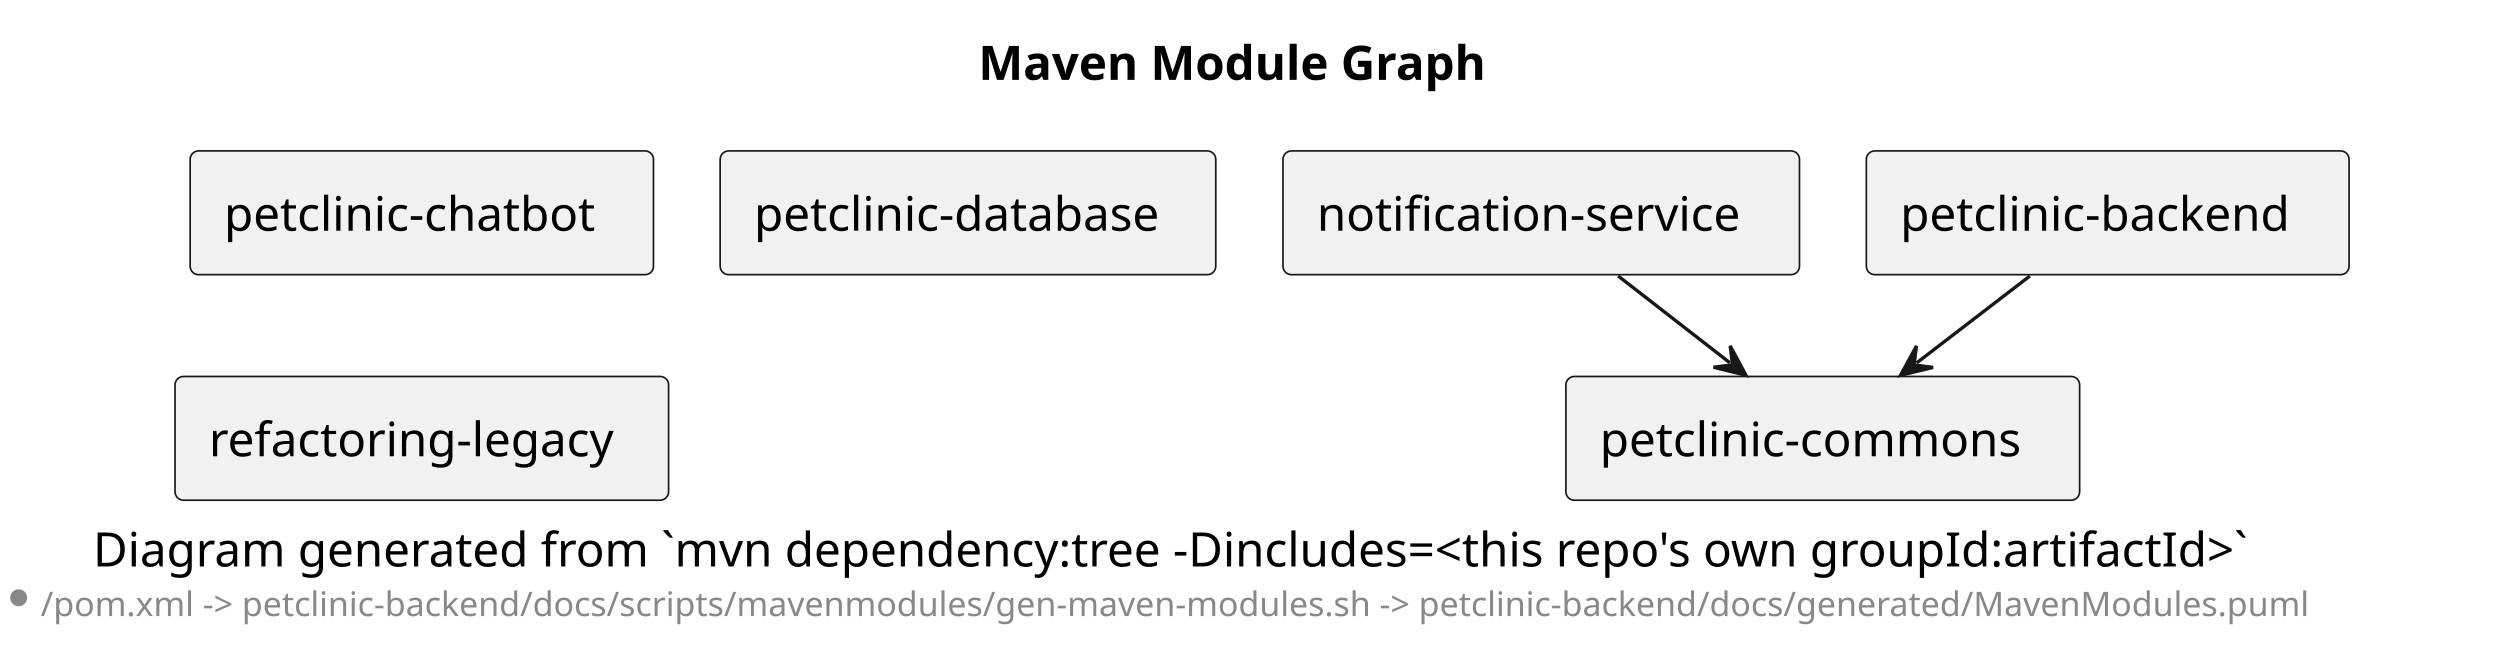
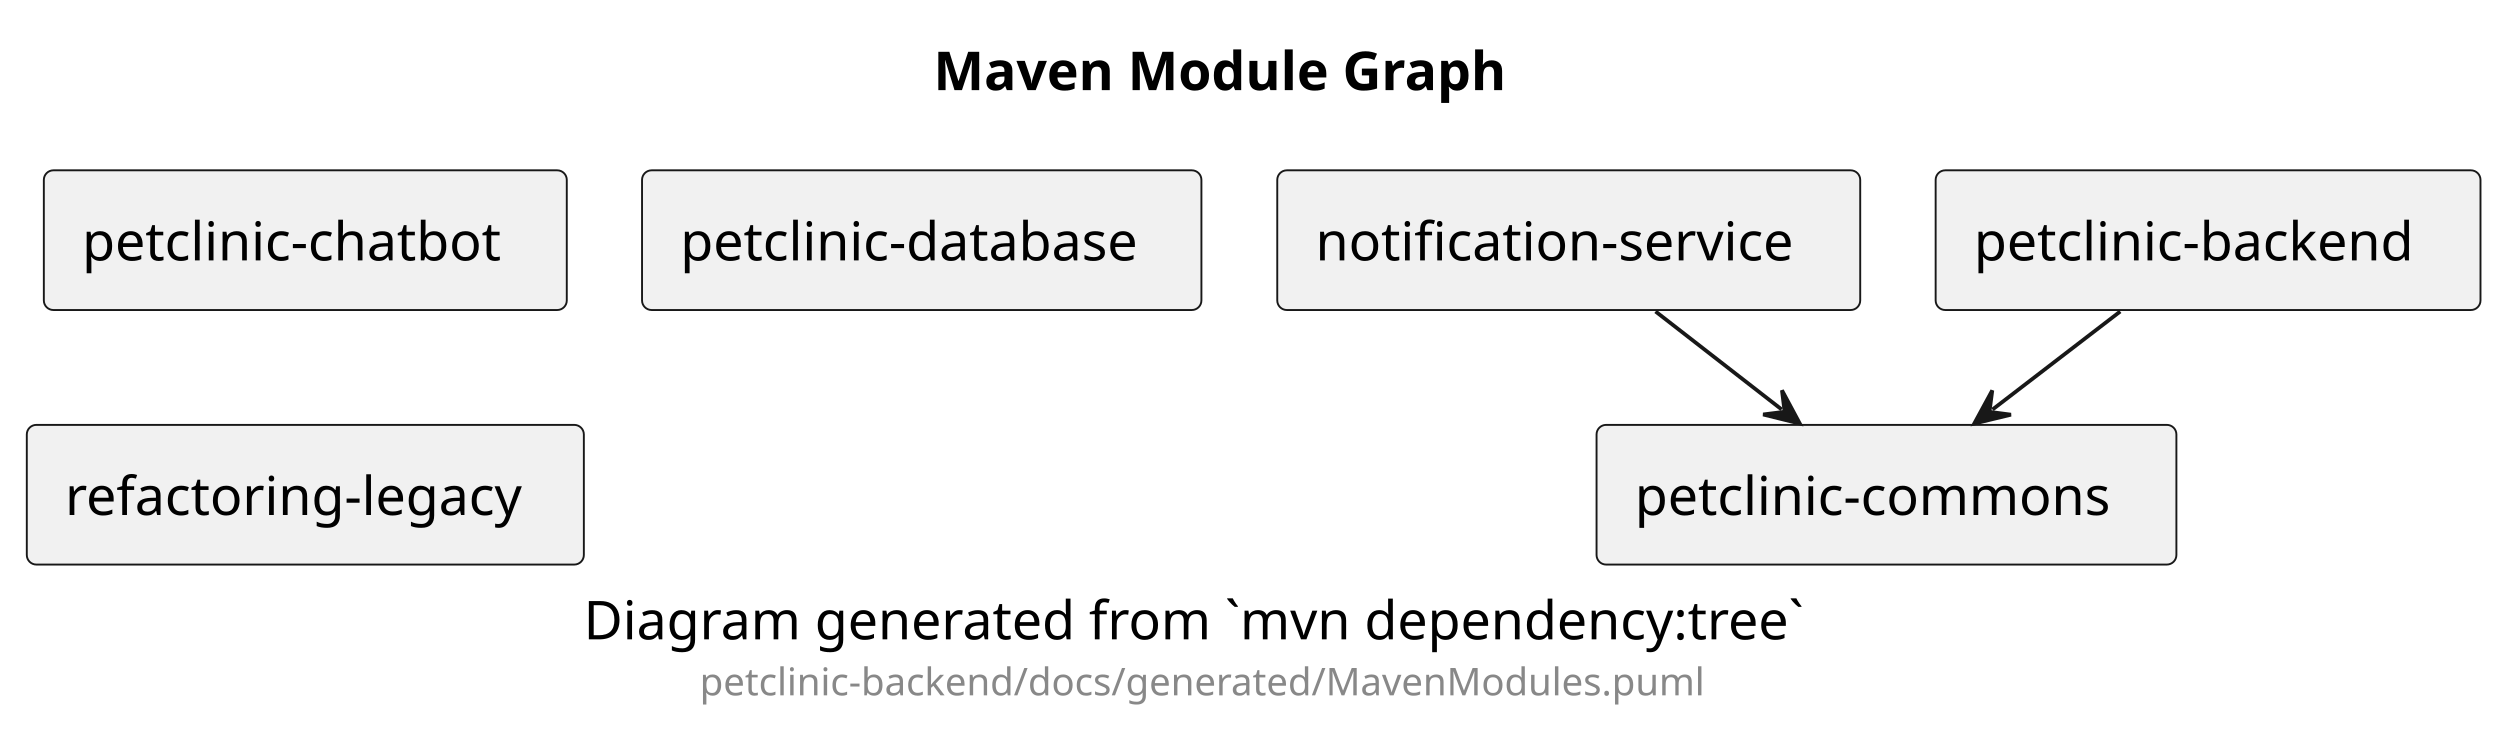
- <svg xmlns="http://www.w3.org/2000/svg" contentStyleType="text/css" data-diagram-type="DESCRIPTION" height="191px" preserveAspectRatio="none" style="width:737px;height:191px;background:#FFFFFF;" version="1.1" viewBox="0 0 737 191" width="737px" zoomAndPan="magnify">
+ <svg xmlns="http://www.w3.org/2000/svg" contentStyleType="text/css" data-diagram-type="DESCRIPTION" height="191px" preserveAspectRatio="none" style="width:653px;height:191px;background:#FFFFFF;" version="1.1" viewBox="0 0 653 191" width="653px" zoomAndPan="magnify">
  <defs />
  <g>
    <g class="title" data-source-line="2">
-       <text fill="#000000" font-family="sans-serif" font-size="14" font-weight="bold" lengthAdjust="spacing" textLength="152.25" x="288.43" y="23.535">Maven Module Graph</text>
+       <text fill="#000000" font-family="sans-serif" font-size="14" font-weight="bold" lengthAdjust="spacing" textLength="152.25" x="243.828" y="23.535">Maven Module Graph</text>
    </g>
    <g class="entity" data-qualified-name="notification_service" data-source-line="11" id="ent0002">
-       <rect fill="#F1F1F1" height="36.488" rx="2.5" ry="2.5" style="stroke:#181818;stroke-width:0.5;" width="152.269" x="378.222" y="44.488" />
-       <text fill="#000000" font-family="sans-serif" font-size="14" lengthAdjust="spacing" textLength="132.269" x="388.222" y="68.023">notification-service</text>
+       <rect fill="#F1F1F1" height="36.488" rx="2.5" ry="2.5" style="stroke:#181818;stroke-width:0.5;" width="152.269" x="333.62" y="44.488" />
+       <text fill="#000000" font-family="sans-serif" font-size="14" lengthAdjust="spacing" textLength="132.269" x="343.62" y="68.023">notification-service</text>
    </g>
    <g class="entity" data-qualified-name="petclinic_backend" data-source-line="12" id="ent0003">
-       <rect fill="#F1F1F1" height="36.488" rx="2.5" ry="2.5" style="stroke:#181818;stroke-width:0.5;" width="142.315" x="550.192" y="44.488" />
-       <text fill="#000000" font-family="sans-serif" font-size="14" lengthAdjust="spacing" textLength="122.315" x="560.192" y="68.023">petclinic-backend</text>
+       <rect fill="#F1F1F1" height="36.488" rx="2.5" ry="2.5" style="stroke:#181818;stroke-width:0.5;" width="142.315" x="505.59" y="44.488" />
+       <text fill="#000000" font-family="sans-serif" font-size="14" lengthAdjust="spacing" textLength="122.315" x="515.59" y="68.023">petclinic-backend</text>
    </g>
    <g class="entity" data-qualified-name="petclinic_chatbot" data-source-line="13" id="ent0004">
-       <rect fill="#F1F1F1" height="36.488" rx="2.5" ry="2.5" style="stroke:#181818;stroke-width:0.5;" width="136.594" x="56.052" y="44.488" />
-       <text fill="#000000" font-family="sans-serif" font-size="14" lengthAdjust="spacing" textLength="116.594" x="66.052" y="68.023">petclinic-chatbot</text>
+       <rect fill="#F1F1F1" height="36.488" rx="2.5" ry="2.5" style="stroke:#181818;stroke-width:0.5;" width="136.594" x="11.45" y="44.488" />
+       <text fill="#000000" font-family="sans-serif" font-size="14" lengthAdjust="spacing" textLength="116.594" x="21.45" y="68.023">petclinic-chatbot</text>
    </g>
    <g class="entity" data-qualified-name="petclinic_commons" data-source-line="14" id="ent0005">
-       <rect fill="#F1F1F1" height="36.488" rx="2.5" ry="2.5" style="stroke:#181818;stroke-width:0.5;" width="151.455" x="461.622" y="110.978" />
-       <text fill="#000000" font-family="sans-serif" font-size="14" lengthAdjust="spacing" textLength="131.455" x="471.622" y="134.513">petclinic-commons</text>
+       <rect fill="#F1F1F1" height="36.488" rx="2.5" ry="2.5" style="stroke:#181818;stroke-width:0.5;" width="151.455" x="417.02" y="110.978" />
+       <text fill="#000000" font-family="sans-serif" font-size="14" lengthAdjust="spacing" textLength="131.455" x="427.02" y="134.513">petclinic-commons</text>
    </g>
    <g class="entity" data-qualified-name="petclinic_database" data-source-line="15" id="ent0006">
-       <rect fill="#F1F1F1" height="36.488" rx="2.5" ry="2.5" style="stroke:#181818;stroke-width:0.5;" width="146.109" x="212.302" y="44.488" />
-       <text fill="#000000" font-family="sans-serif" font-size="14" lengthAdjust="spacing" textLength="126.109" x="222.302" y="68.023">petclinic-database</text>
+       <rect fill="#F1F1F1" height="36.488" rx="2.5" ry="2.5" style="stroke:#181818;stroke-width:0.5;" width="146.109" x="167.7" y="44.488" />
+       <text fill="#000000" font-family="sans-serif" font-size="14" lengthAdjust="spacing" textLength="126.109" x="177.7" y="68.023">petclinic-database</text>
    </g>
    <g class="entity" data-qualified-name="refactoring_legacy" data-source-line="16" id="ent0007">
-       <rect fill="#F1F1F1" height="36.488" rx="2.5" ry="2.5" style="stroke:#181818;stroke-width:0.5;" width="145.501" x="51.602" y="110.978" />
-       <text fill="#000000" font-family="sans-serif" font-size="14" lengthAdjust="spacing" textLength="125.501" x="61.602" y="134.513">refactoring-legacy</text>
+       <rect fill="#F1F1F1" height="36.488" rx="2.5" ry="2.5" style="stroke:#181818;stroke-width:0.5;" width="145.501" x="7" y="110.978" />
+       <text fill="#000000" font-family="sans-serif" font-size="14" lengthAdjust="spacing" textLength="125.501" x="17" y="134.513">refactoring-legacy</text>
    </g>
    <g class="link" data-entity-1="ent0002" data-entity-2="ent0005" data-link-type="dependency" data-source-line="18" id="lnk8">
-       <path d="M477.032,81.358 C488.742,90.458 498.254,97.847 509.964,106.947" fill="none" id="notification_service-to-petclinic_commons" style="stroke:#181818;stroke-width:1;" />
-       <polygon fill="#181818" points="514.702,110.628,510.05,101.947,510.754,107.56,505.141,108.264,514.702,110.628" style="stroke:#181818;stroke-width:1;" />
+       <path d="M432.43,81.358 C444.14,90.458 453.652,97.847 465.362,106.947" fill="none" id="notification_service-to-petclinic_commons" style="stroke:#181818;stroke-width:1;" />
+       <polygon fill="#181818" points="470.1,110.628,465.448,101.947,466.152,107.56,460.539,108.264,470.1,110.628" style="stroke:#181818;stroke-width:1;" />
    </g>
    <g class="link" data-entity-1="ent0003" data-entity-2="ent0005" data-link-type="dependency" data-source-line="19" id="lnk9">
-       <path d="M598.402,81.358 C586.542,90.458 576.879,97.872 565.039,106.972" fill="none" id="petclinic_backend-to-petclinic_commons" style="stroke:#181818;stroke-width:1;" />
-       <polygon fill="#181818" points="560.282,110.628,569.855,108.315,564.246,107.581,564.98,101.972,560.282,110.628" style="stroke:#181818;stroke-width:1;" />
+       <path d="M553.8,81.358 C541.94,90.458 532.277,97.872 520.437,106.972" fill="none" id="petclinic_backend-to-petclinic_commons" style="stroke:#181818;stroke-width:1;" />
+       <polygon fill="#181818" points="515.68,110.628,525.253,108.315,519.644,107.581,520.378,101.972,515.68,110.628" style="stroke:#181818;stroke-width:1;" />
    </g>
    <g class="caption" data-source-line="3">
-       <text fill="#000000" font-family="sans-serif" font-size="14" lengthAdjust="spacing" textLength="674.263" x="27.423" y="167.002">Diagram generated from `mvn dependency:tree -Dincludes=&lt;this repo's own groupId:artifactId&gt;`</text>
+       <text fill="#000000" font-family="sans-serif" font-size="14" lengthAdjust="spacing" textLength="335.009" x="152.448" y="167.002">Diagram generated from `mvn dependency:tree`</text>
    </g>
    <g class="footer" data-source-line="4">
-       <ellipse cx="5.5" cy="176.232" fill="#888888" rx="2.5" ry="2.5" />
-       <text fill="#888888" font-family="sans-serif" font-size="10" lengthAdjust="spacing" textLength="717.109" x="12" y="181.623">/pom.xml -&gt; petclinic-backend/docs/scripts/mavenmodules/gen-maven-modules.sh -&gt; petclinic-backend/docs/generated/MavenModules.puml</text>
+       <text fill="#888888" font-family="sans-serif" font-size="10" lengthAdjust="spacing" textLength="274.356" x="182.775" y="181.623">petclinic-backend/docs/generated/MavenModules.puml</text>
    </g>
  </g>
</svg>
